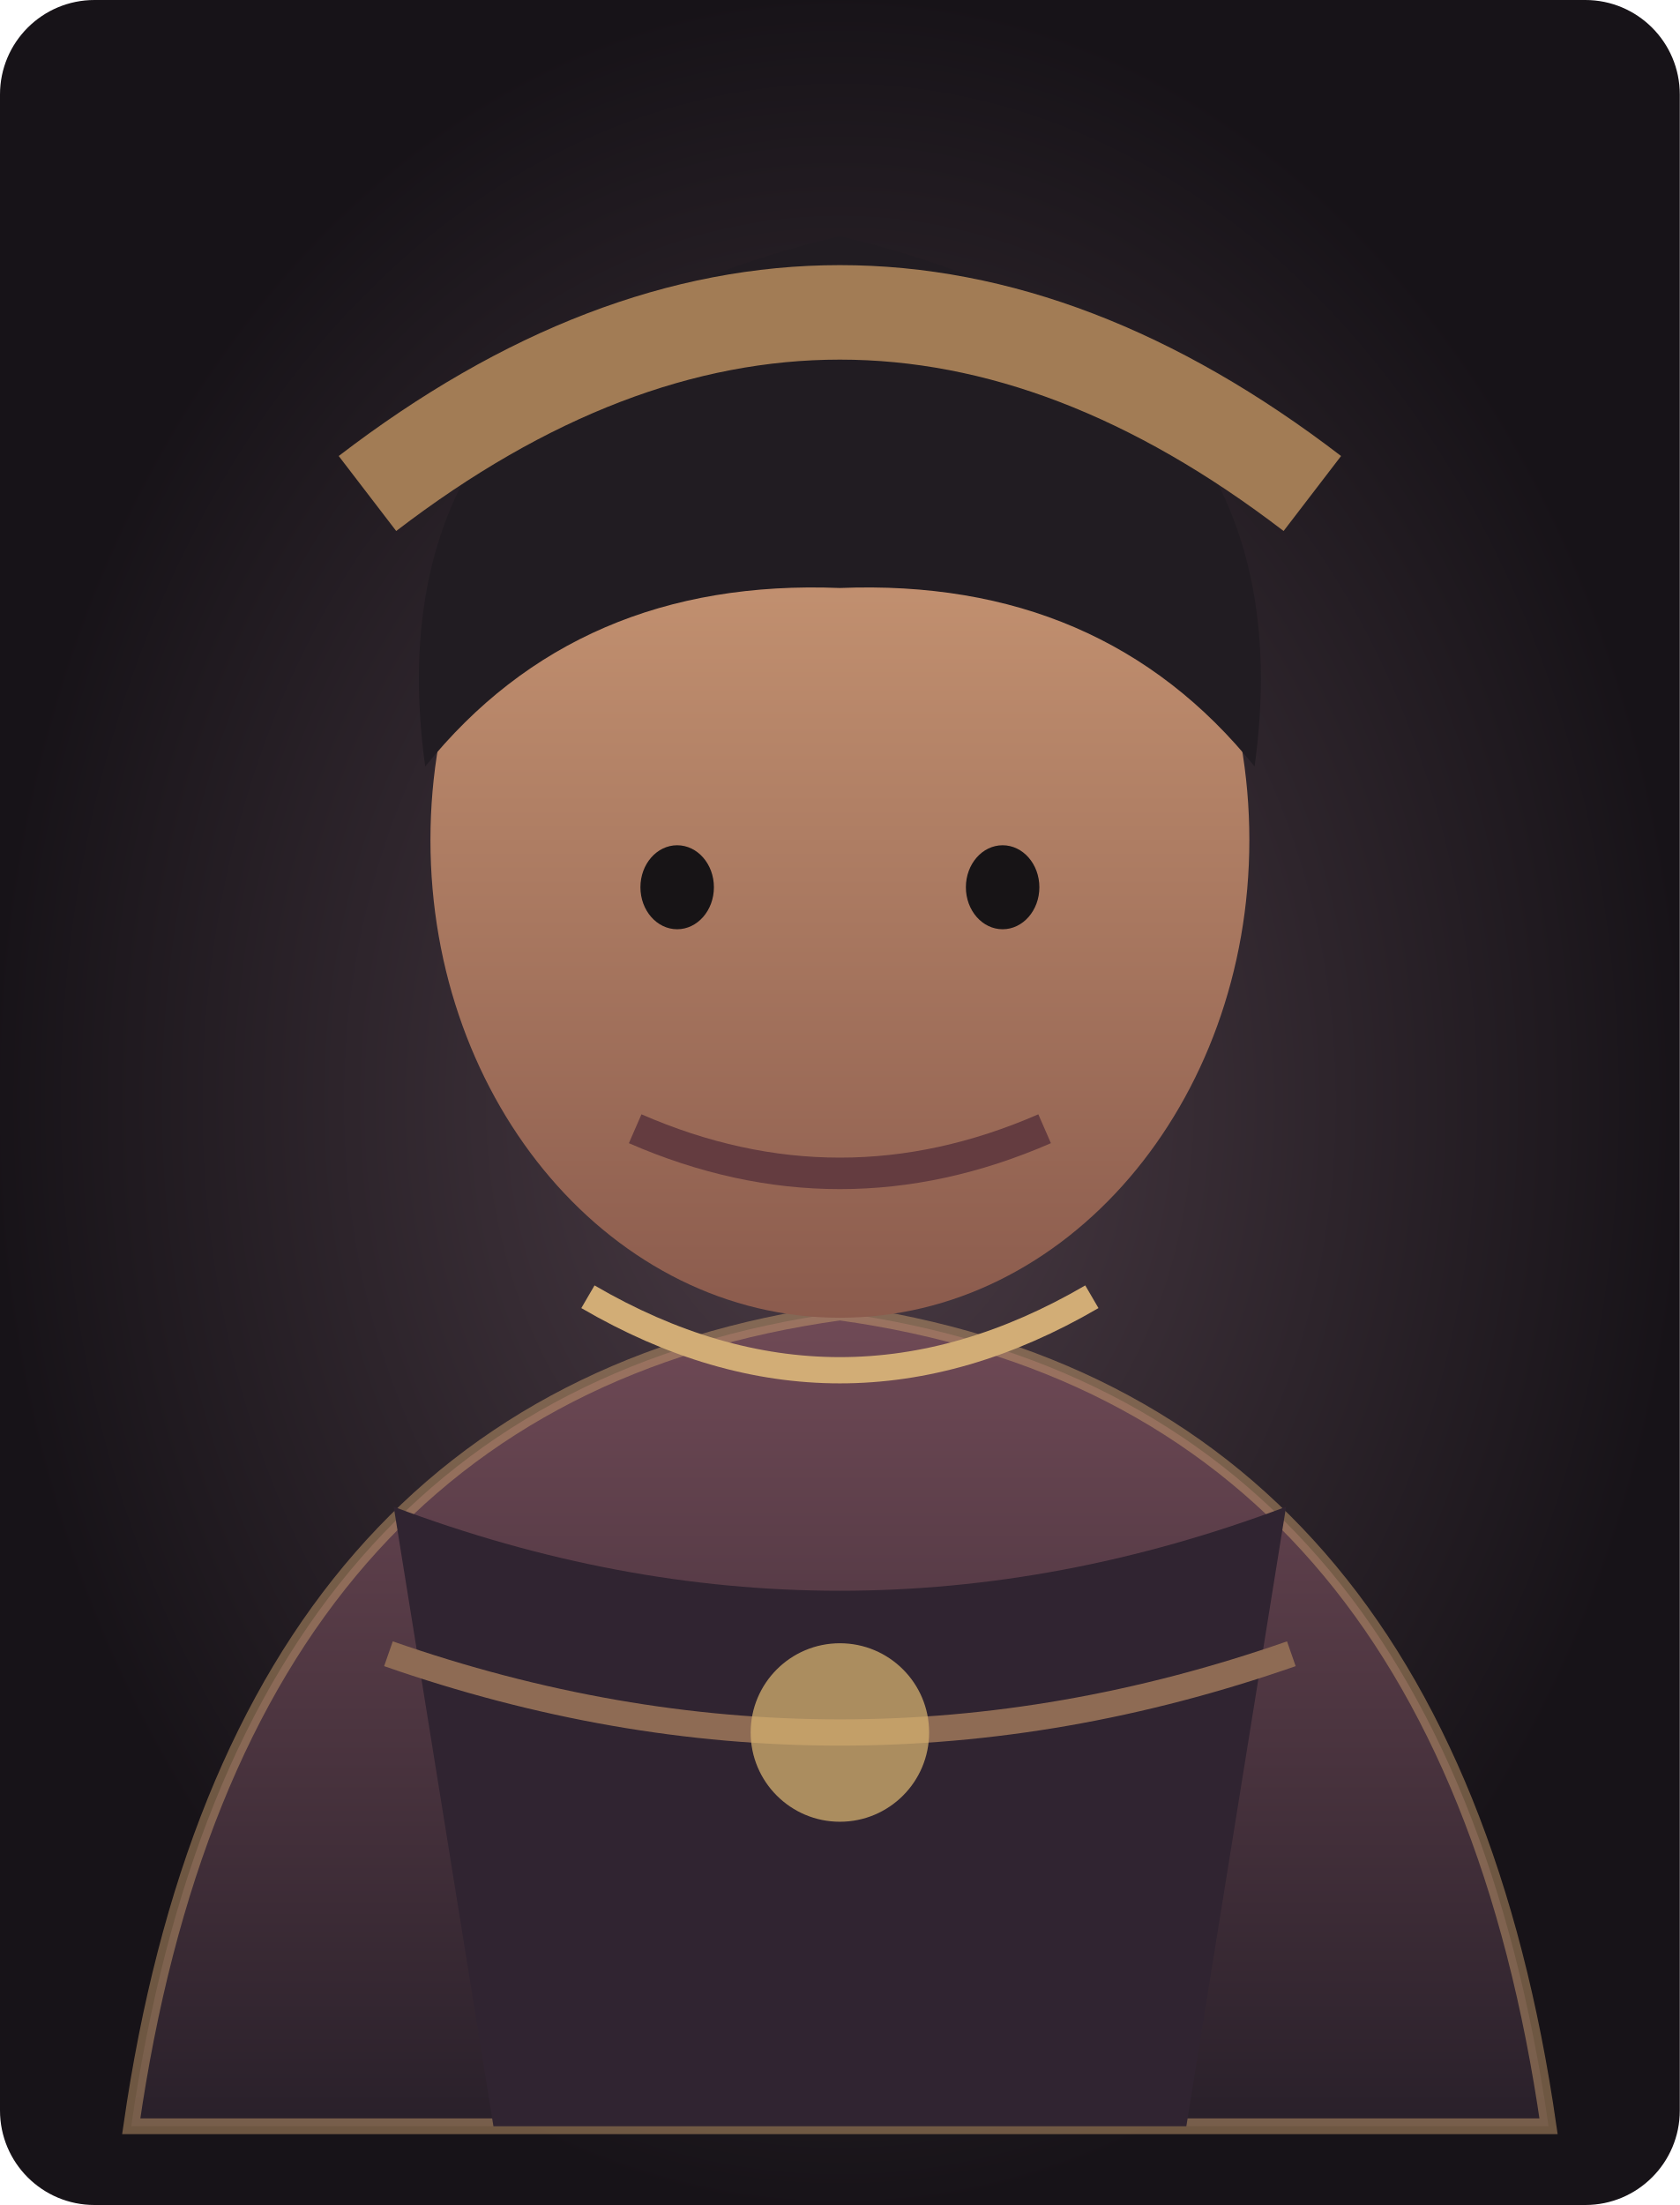
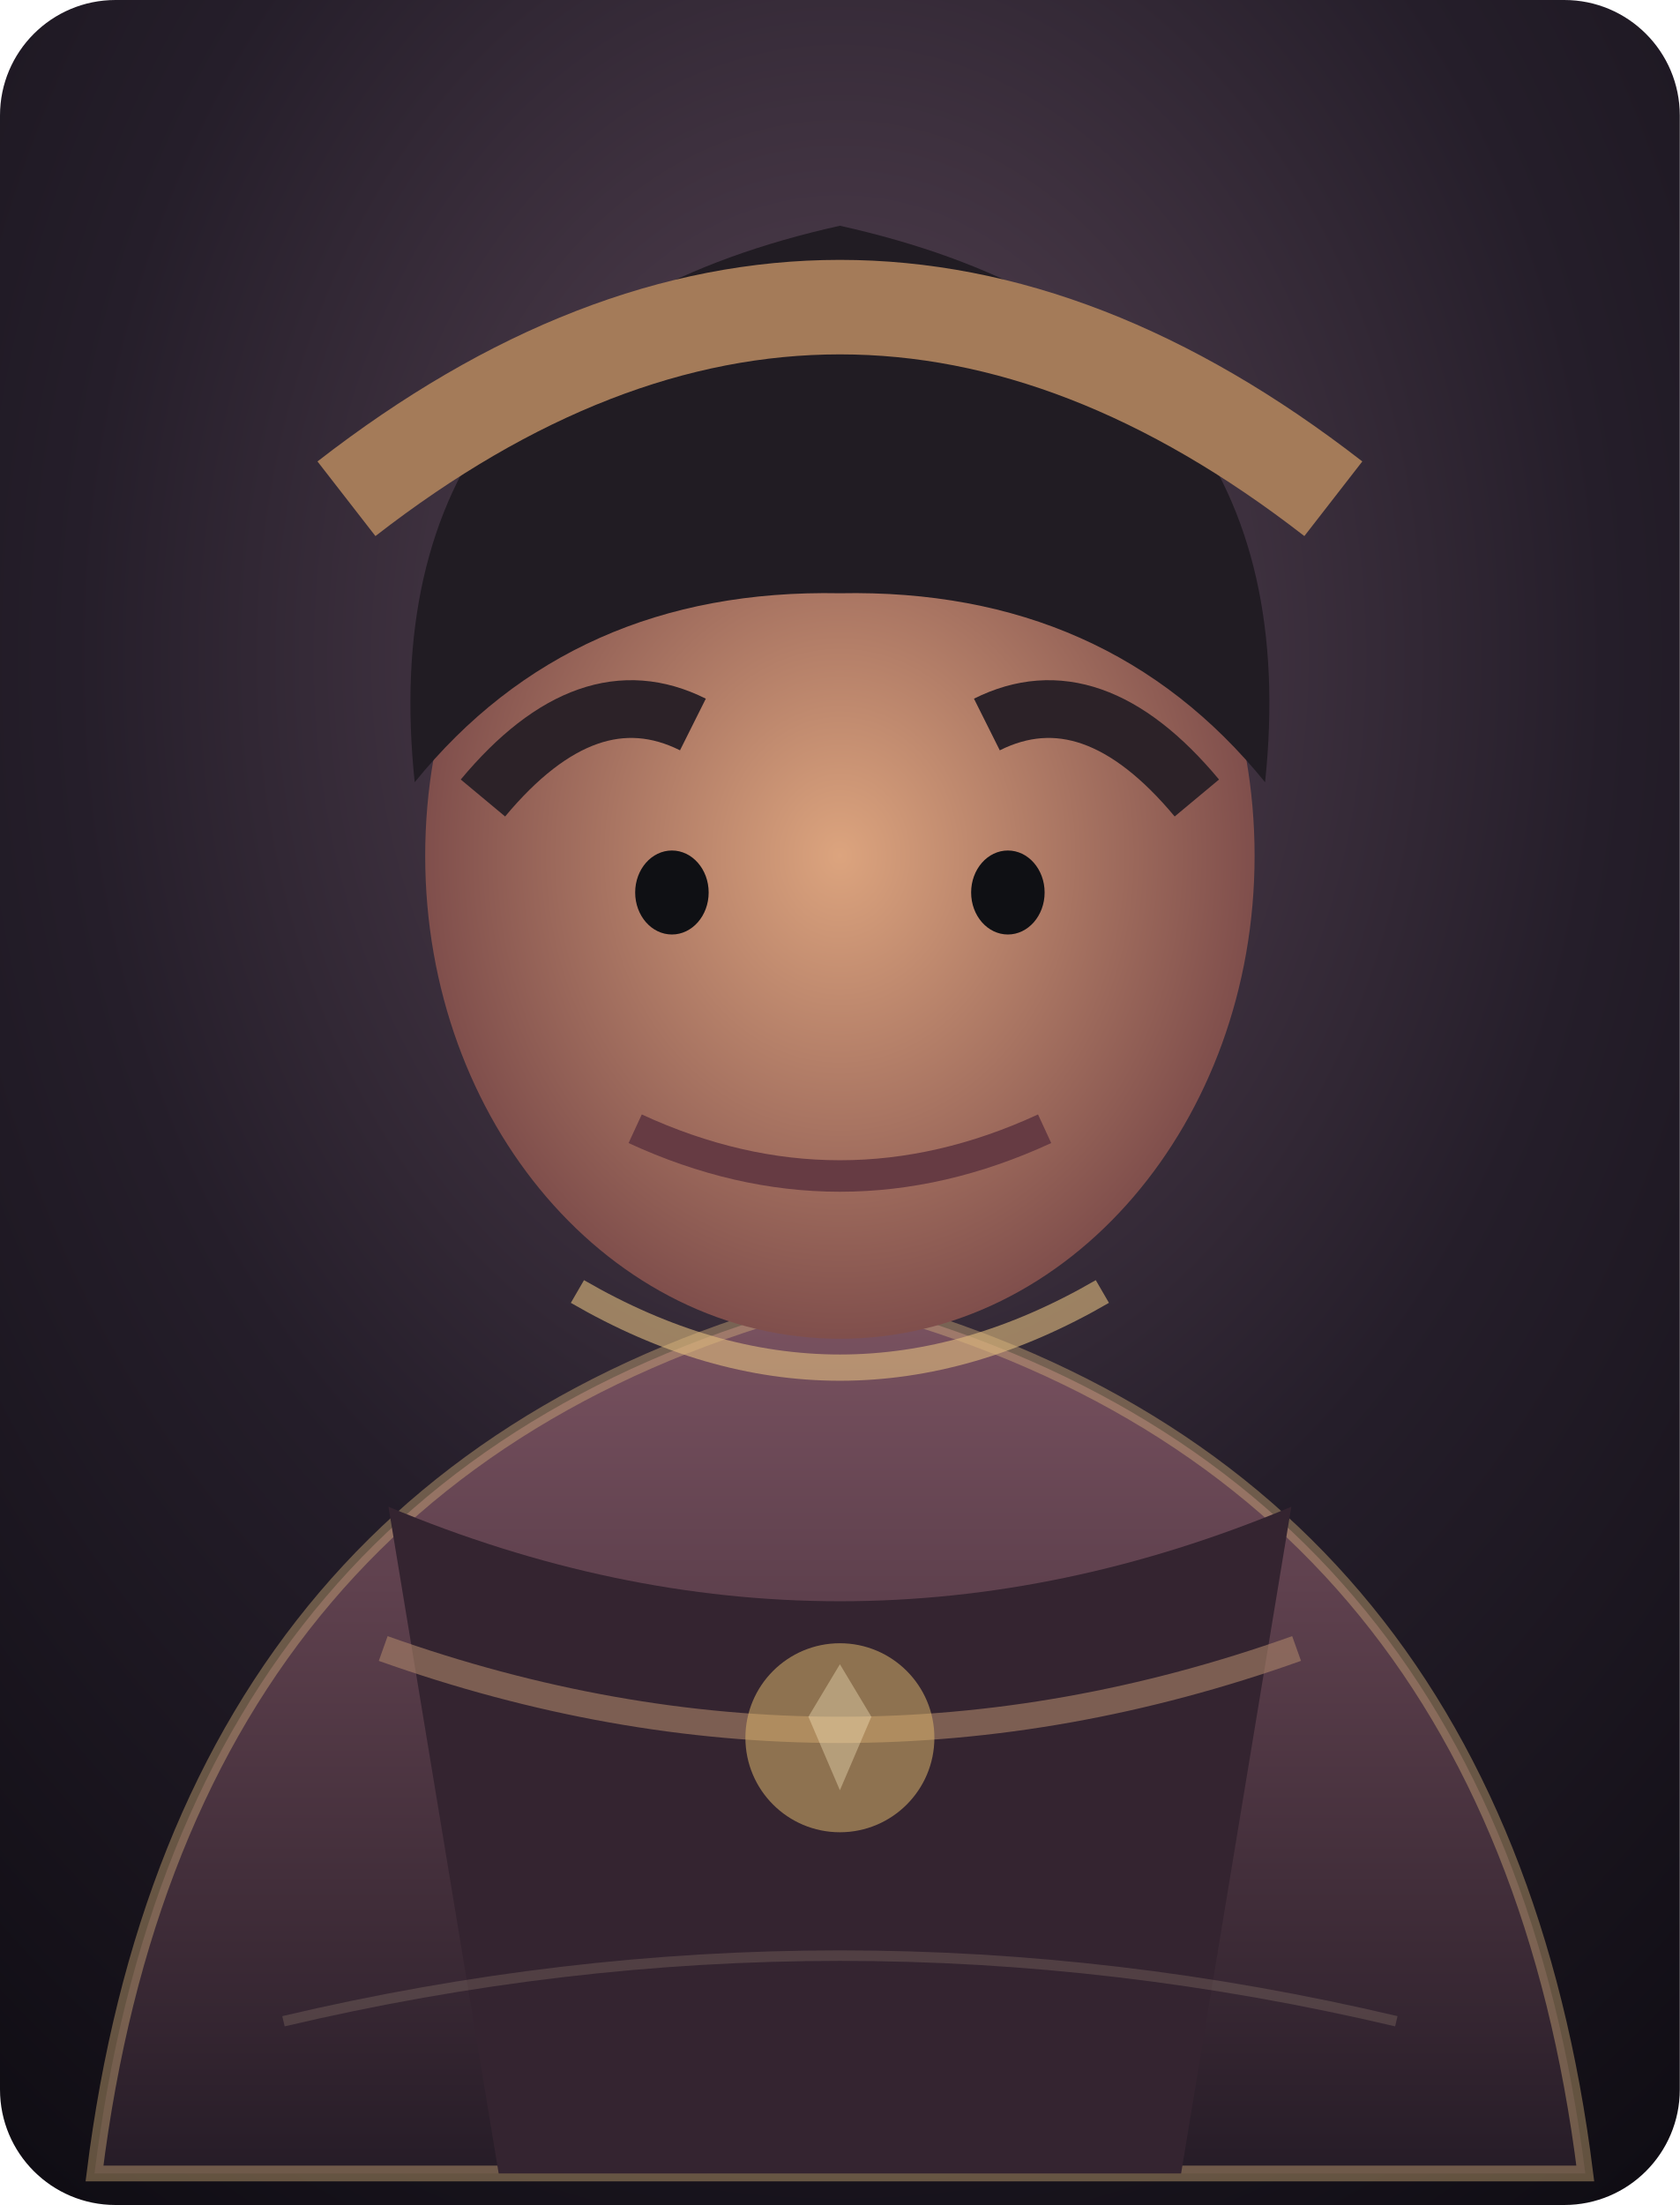
<svg xmlns="http://www.w3.org/2000/svg" width="320" height="420" viewBox="0 0 320 420">
  <defs>
-     <radialGradient id="bg">
-       <stop stop-color="#4d3d47" />
-       <stop offset="1" stop-color="#171318" />
+     <radialGradient id="bg" cx=".5" cy=".3" r=".9">
+       <stop stop-color="#5a4656" />
+       <stop offset=".5" stop-color="#251e2a" />
+       <stop offset="1" stop-color="#0c0a10" />
    </radialGradient>
    <linearGradient id="coat" x2="0" y2="1">
-       <stop stop-color="#704a56" />
-       <stop offset="1" stop-color="#29202a" />
+       <stop stop-color="#7b5361" />
+       <stop offset="1" stop-color="#261c27" />
    </linearGradient>
-     <linearGradient id="skin" x2="0" y2="1">
-       <stop stop-color="#d2a07a" />
-       <stop offset="1" stop-color="#8b5b4d" />
-     </linearGradient>
+     <radialGradient id="skin">
+       <stop stop-color="#dca47e" />
+       <stop offset="1" stop-color="#804f4c" />
+     </radialGradient>
  </defs>
-   <rect width="320" height="420" rx="18" fill="url(#bg)" />
-   <path d="M25 405Q45 266 160 250Q275 266 295 405Z" fill="url(#coat)" stroke="#c69c6c" stroke-opacity=".5" stroke-width="3" />
-   <path d="M75 287Q160 319 245 287L226 405H94Z" fill="#302431" />
-   <ellipse cx="160" cy="160" rx="78" ry="91" fill="url(#skin)" />
-   <path d="M81 146Q70 66 160 45Q250 66 239 146Q210 110 160 112Q110 110 81 146Z" fill="#211c22" />
-   <path d="M70 94Q160 25 250 94" fill="none" stroke="#a27c55" stroke-width="18" />
-   <ellipse cx="129" cy="169" rx="7" ry="8" fill="#171416" />
-   <ellipse cx="191" cy="169" rx="7" ry="8" fill="#171416" />
-   <path d="M121 215Q160 232 199 215" fill="none" stroke="#643c40" stroke-width="6" />
-   <path d="M112 247Q160 275 208 247" fill="none" stroke="#d2ad76" stroke-width="5" />
-   <path d="M74 315Q160 345 246 315" fill="none" stroke="#8e6b54" stroke-width="5" />
-   <circle cx="160" cy="330" r="17" fill="#d4b06f" opacity=".75" />
+   <rect width="320" height="420" rx="22" fill="url(#bg)" />
+   <path d="M18 414Q35 278 160 247Q285 278 302 414Z" fill="url(#coat)" stroke="#d4b07a" stroke-opacity=".42" stroke-width="3" />
+   <path d="M74 287Q160 323 246 287L225 414H95Z" fill="#342430" />
+   <ellipse cx="160" cy="163" rx="79" ry="92" fill="url(#skin)" />
+   <path d="M79 149Q70 63 160 43Q250 63 241 149Q211 112 160 113Q109 112 79 149Z" fill="#211c23" />
+   <path d="M66 95Q160 22 254 95" fill="none" stroke="#a47b59" stroke-width="18" />
+   <path d="M92 152Q112 128 132 138" fill="none" stroke="#2c2228" stroke-width="11" />
+   <path d="M188 138Q208 128 228 152" fill="none" stroke="#2c2228" stroke-width="11" />
+   <ellipse cx="128" cy="170" rx="7" ry="8" fill="#0f1014" />
+   <ellipse cx="192" cy="170" rx="7" ry="8" fill="#0f1014" />
+   <path d="M121 215Q160 233 199 215" fill="none" stroke="#663b43" stroke-width="6" />
+   <path d="M110 246Q160 275 210 246" fill="none" stroke="#e1bd7f" stroke-opacity=".6" stroke-width="5" />
+   <path d="M73 314Q160 345 247 314" fill="none" stroke="#a88267" stroke-opacity=".62" stroke-width="5" />
+   <circle cx="160" cy="331" r="18" fill="#d9b36a" opacity=".55" />
+   <path d="M160 317L166 327L160 341L154 327Z" fill="#fff0c8" fill-opacity=".35" />
+   <path d="M54 385Q160 360 266 385" fill="none" stroke="#ecd0ac" stroke-opacity=".16" stroke-width="2" />
</svg>
